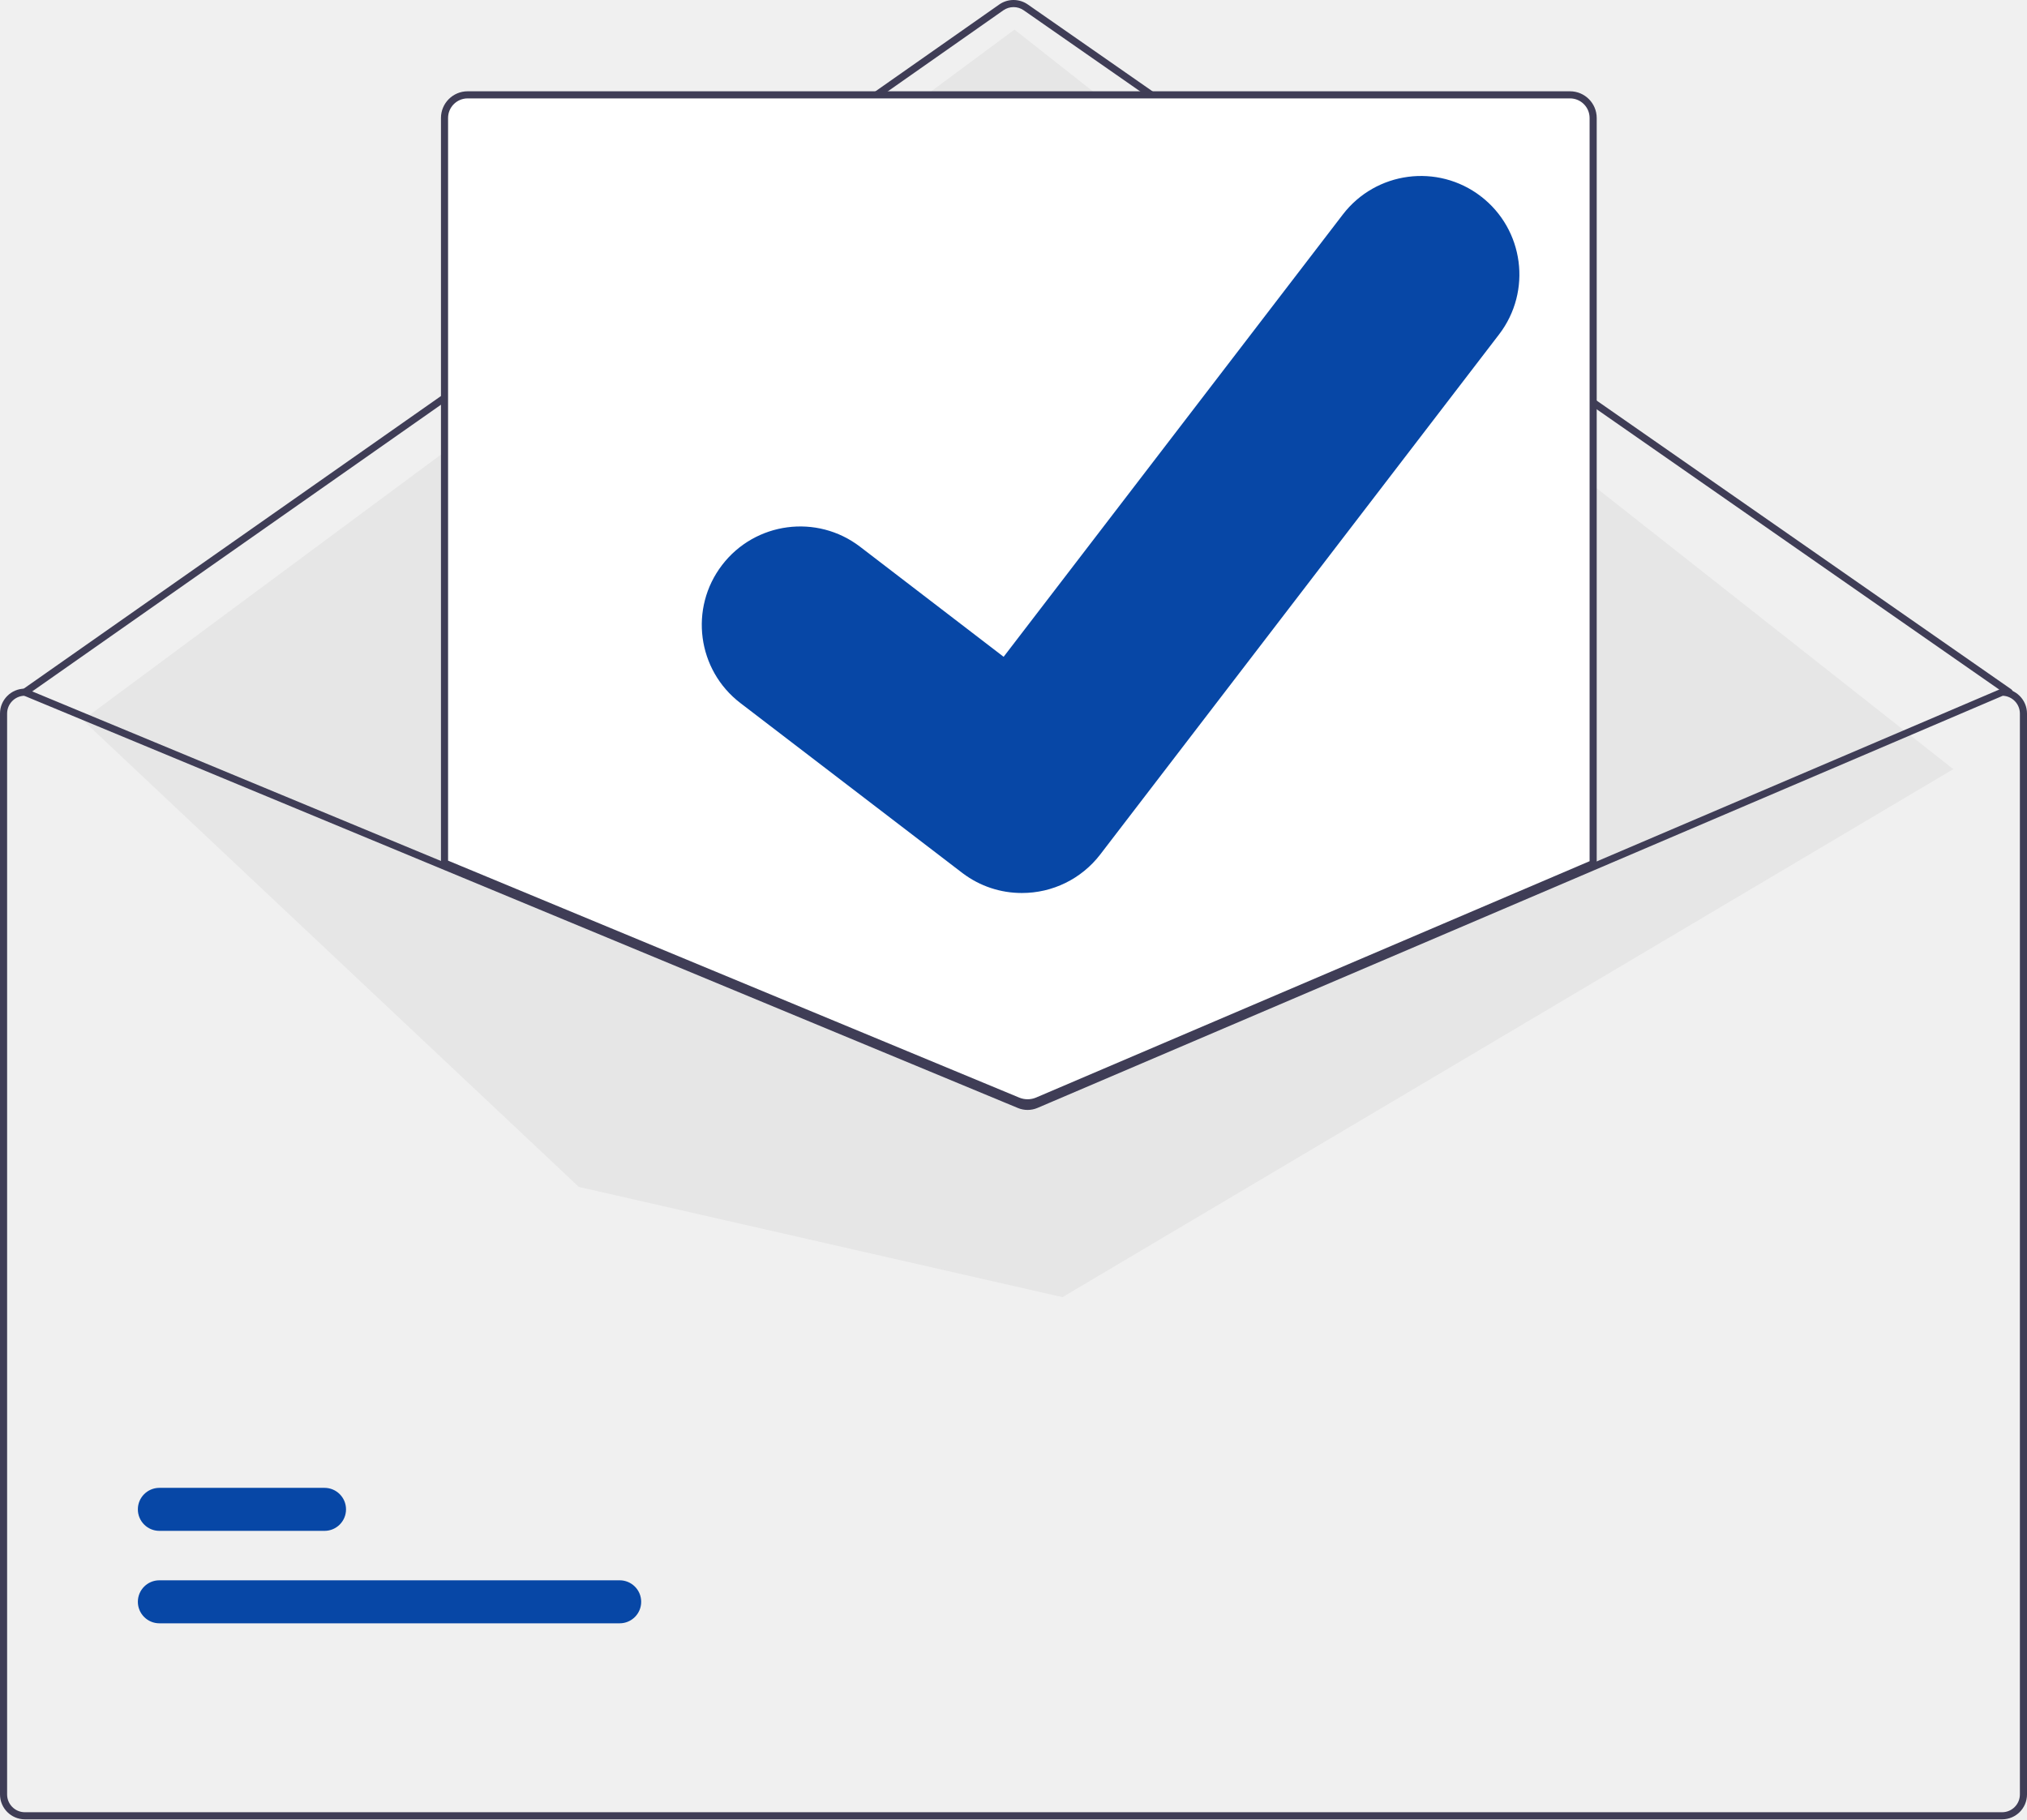
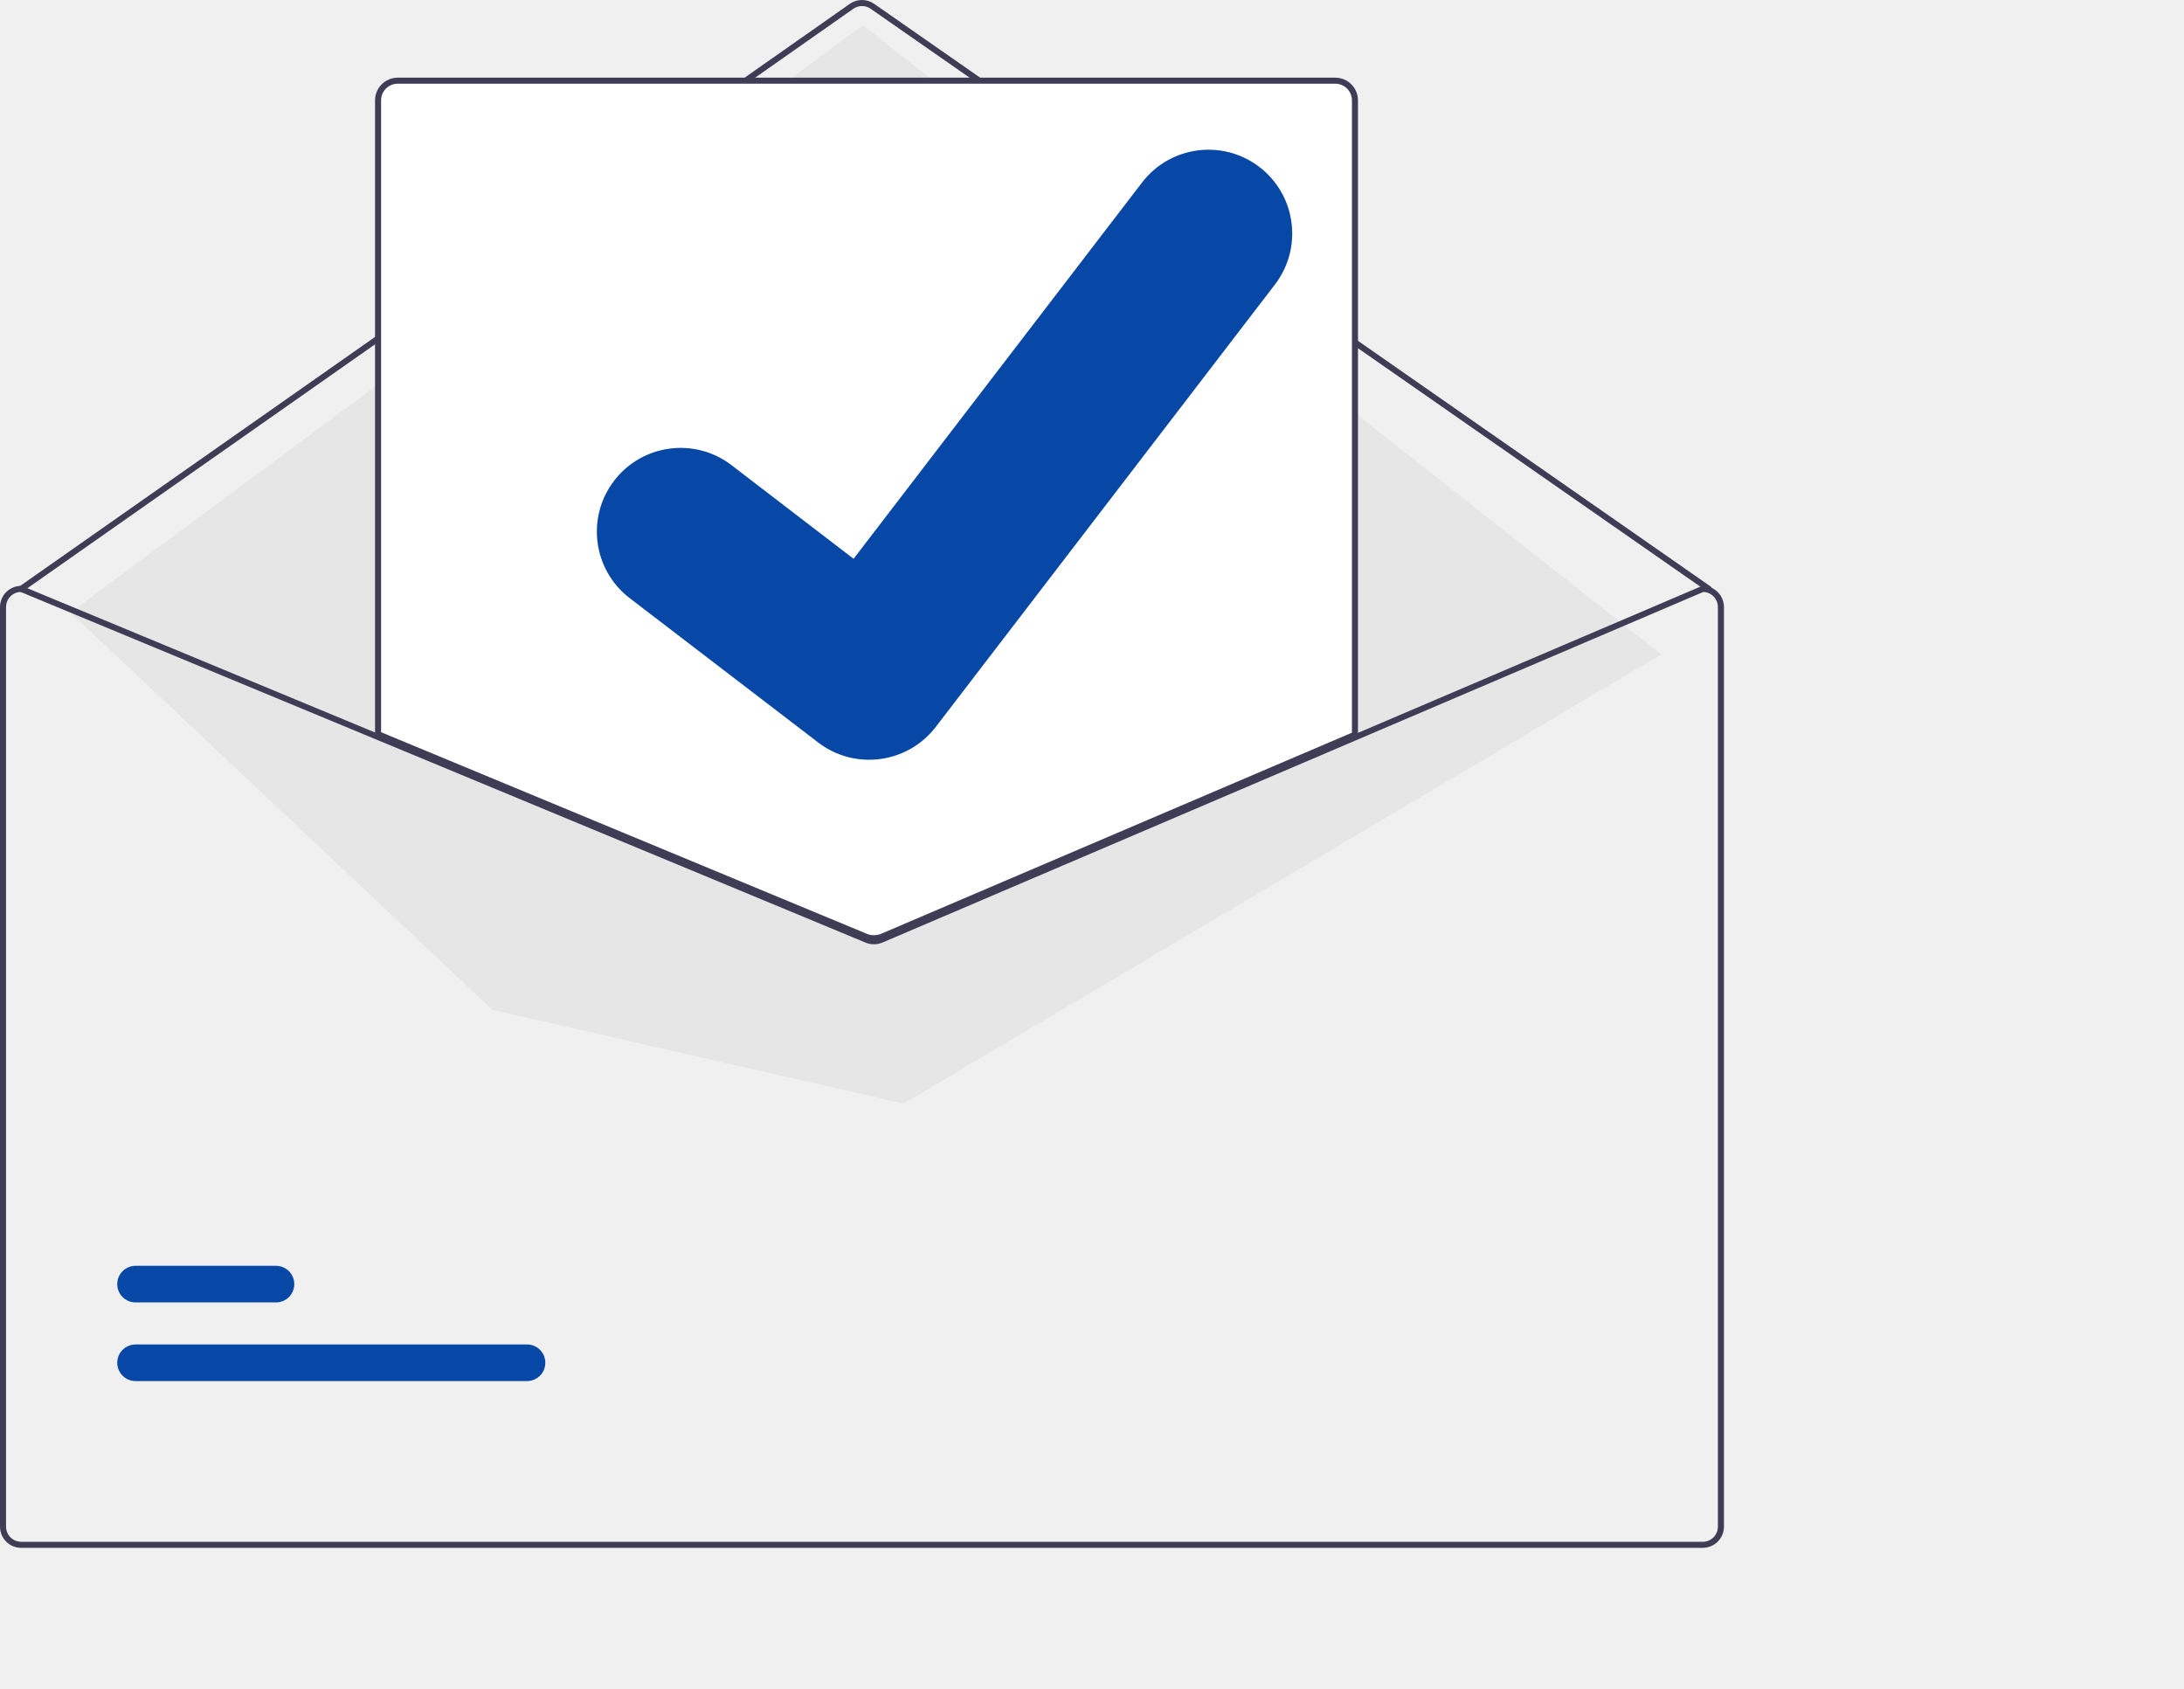
- <svg xmlns="http://www.w3.org/2000/svg" data-name="Layer 1" width="570" height="511.675" viewBox="0 0 570 511.675">
+ <svg xmlns="http://www.w3.org/2000/svg" data-name="Layer 1" viewBox="0 0 722.113 558.151">
  <path d="M879.999,389.837a.997.997,0,0,1-.571-.179L602.87,197.055a5.015,5.015,0,0,0-5.729.01L322.574,389.656a1,1,0,0,1-1.149-1.638l274.567-192.592a7.022,7.022,0,0,1,8.02-.013l276.559,192.603a1,1,0,0,1-.572,1.821Z" transform="translate(-315 -194.1626)" fill="#3f3d56" />
  <polygon points="23.264 202.502 285.276 8.319 549.276 216.319 298.776 364.819 162.776 333.819 23.264 202.502" fill="#e6e6e6" />
  <path d="M489.256,650.704H359.815a6.047,6.047,0,1,1,0-12.095H489.256a6.047,6.047,0,1,1,0,12.095Z" transform="translate(-315 -194.1626)" fill="#0747a6" />
  <path d="M406.256,624.704H359.815a6.047,6.047,0,1,1,0-12.095h46.44a6.047,6.047,0,1,1,0,12.095Z" transform="translate(-315 -194.1626)" fill="#0747a6" />
  <path d="M603.96,504.822a7.564,7.564,0,0,1-2.869-.562L439.5,437.211v-209.874a7.008,7.008,0,0,1,7-7h310a7.008,7.008,0,0,1,7,7v210.02l-.304.13L606.916,504.227A7.616,7.616,0,0,1,603.96,504.822Z" transform="translate(-315 -194.1626)" fill="#fff" />
  <path d="M603.96,505.322a8.072,8.072,0,0,1-3.06-.599L439,437.545v-210.208a7.509,7.509,0,0,1,7.5-7.5h310a7.509,7.509,0,0,1,7.5,7.5V437.688l-156.888,66.999A8.11,8.11,0,0,1,603.96,505.322Zm-162.96-69.112,160.663,66.665a6.118,6.118,0,0,0,4.668-.028l155.669-66.479V227.337a5.507,5.507,0,0,0-5.5-5.5h-310a5.507,5.507,0,0,0-5.5,5.5Z" transform="translate(-315 -194.1626)" fill="#3f3d56" />
  <path d="M878,387.837h-.2L763,436.857l-157.07,67.07a5.066,5.066,0,0,1-3.88.02L440,436.717l-117.62-48.8-.18-.08H322a7.008,7.008,0,0,0-7,7v304a7.008,7.008,0,0,0,7,7H878a7.008,7.008,0,0,0,7-7v-304A7.008,7.008,0,0,0,878,387.837Zm5,311a5.002,5.002,0,0,1-5,5H322a5.002,5.002,0,0,1-5-5v-304a5.011,5.011,0,0,1,4.81-5L440,438.877l161.28,66.92a7.121,7.121,0,0,0,5.44-.03L763,439.027l115.2-49.19a5.016,5.016,0,0,1,4.8,5Z" transform="translate(-315 -194.1626)" fill="#3f3d56" />
  <path d="M602.345,445.31a27.499,27.499,0,0,1-16.546-5.496l-.296-.222-62.311-47.708a27.683,27.683,0,1,1,33.674-43.949l40.36,30.948,95.378-124.387a27.682,27.682,0,0,1,38.813-5.124l-.593.805.608-.793a27.714,27.714,0,0,1,5.124,38.813L624.369,434.506A27.694,27.694,0,0,1,602.345,445.31Z" transform="translate(-315 -194.1626)" fill="#0747a6" />
</svg>
